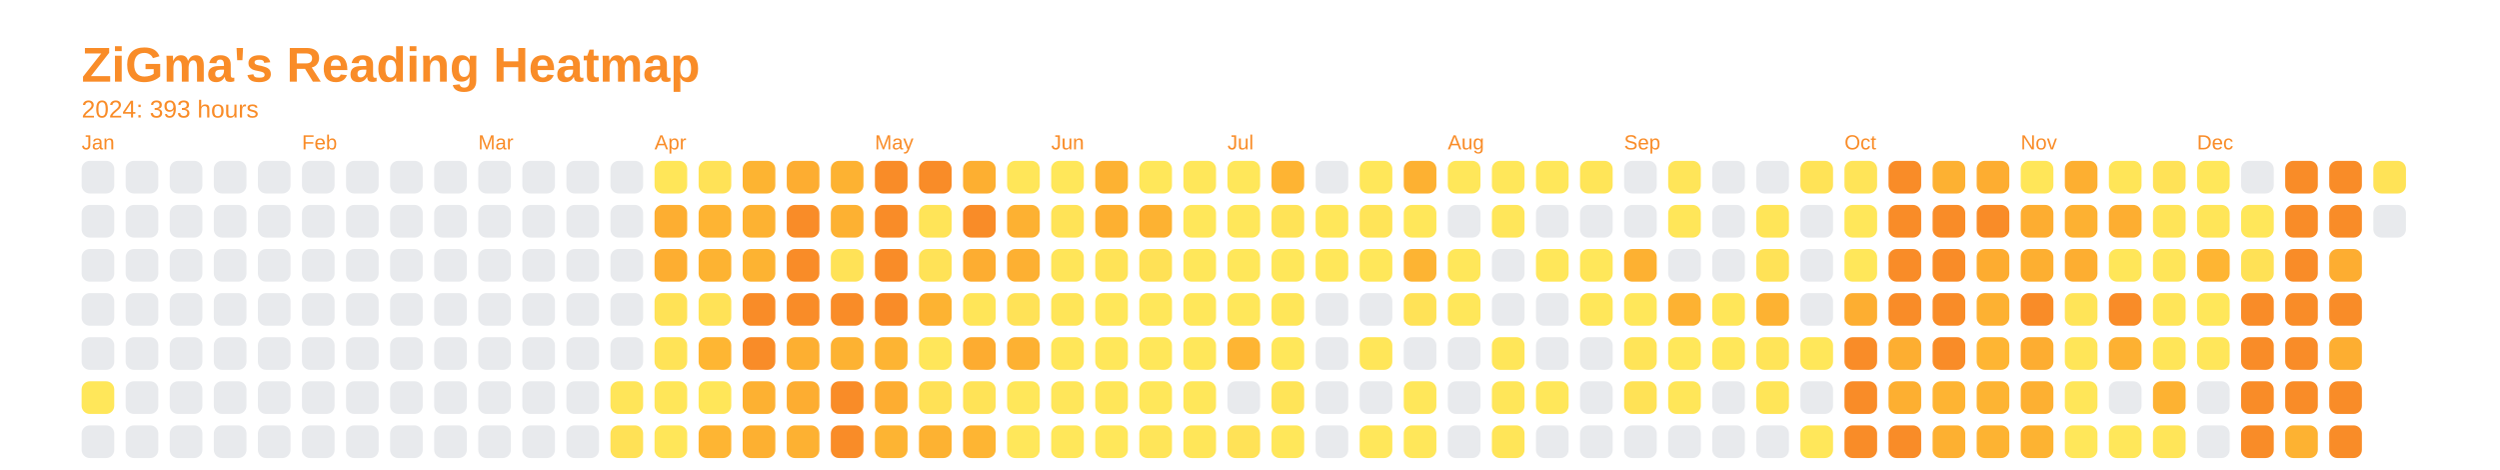
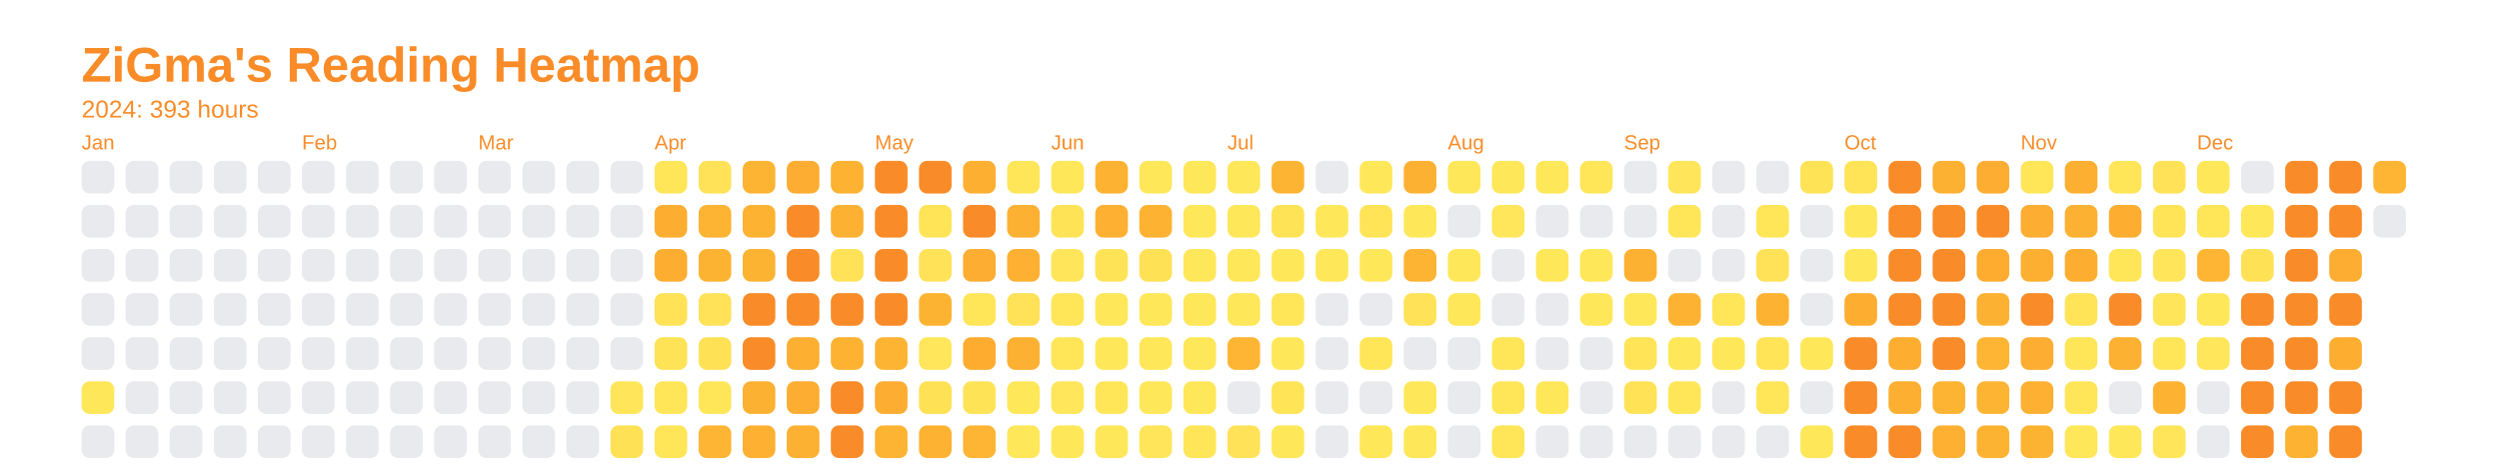
<svg xmlns="http://www.w3.org/2000/svg" baseProfile="full" height="57.5mm" version="1.1" viewBox="0,0,306.2,57.5" width="306.2mm">
  <defs />
  <rect fill="none" height="57.5" width="306.2" x="0" y="0" />
  <text fill="#f98c28" style="font-size:6px; font-family:Arial; font-weight:bold;" x="10" y="10">ZiGma's Reading Heatmap</text>
  <text fill="#f98c28" style="font-size:3px; font-family:Arial;" x="10" y="14.4">2024: 393 hours</text>
  <text fill="#f98c28" style="font-size:2.5px; font-family:Arial" x="10" y="18.3">Jan</text>
  <rect fill="#e8eaed" height="4" rx="1" ry="1" width="4" x="10" y="19.7" />
  <rect fill="#e8eaed" height="4" rx="1" ry="1" width="4" x="10" y="25.1" />
  <rect fill="#e8eaed" height="4" rx="1" ry="1" width="4" x="10" y="30.5" />
  <rect fill="#e8eaed" height="4" rx="1" ry="1" width="4" x="10" y="35.9" />
  <rect fill="#e8eaed" height="4" rx="1" ry="1" width="4" x="10" y="41.3" />
  <rect fill="#ffe75a" height="4" rx="1" ry="1" width="4" x="10" y="46.7" />
  <rect fill="#e8eaed" height="4" rx="1" ry="1" width="4" x="10" y="52.1" />
  <rect fill="#e8eaed" height="4" rx="1" ry="1" width="4" x="15.4" y="19.7" />
  <rect fill="#e8eaed" height="4" rx="1" ry="1" width="4" x="15.4" y="25.1" />
  <rect fill="#e8eaed" height="4" rx="1" ry="1" width="4" x="15.4" y="30.5" />
  <rect fill="#e8eaed" height="4" rx="1" ry="1" width="4" x="15.4" y="35.9" />
  <rect fill="#e8eaed" height="4" rx="1" ry="1" width="4" x="15.4" y="41.3" />
  <rect fill="#e8eaed" height="4" rx="1" ry="1" width="4" x="15.4" y="46.7" />
  <rect fill="#e8eaed" height="4" rx="1" ry="1" width="4" x="15.4" y="52.1" />
  <rect fill="#e8eaed" height="4" rx="1" ry="1" width="4" x="20.8" y="19.7" />
  <rect fill="#e8eaed" height="4" rx="1" ry="1" width="4" x="20.8" y="25.1" />
  <rect fill="#e8eaed" height="4" rx="1" ry="1" width="4" x="20.8" y="30.5" />
  <rect fill="#e8eaed" height="4" rx="1" ry="1" width="4" x="20.8" y="35.9" />
  <rect fill="#e8eaed" height="4" rx="1" ry="1" width="4" x="20.8" y="41.3" />
  <rect fill="#e8eaed" height="4" rx="1" ry="1" width="4" x="20.8" y="46.7" />
  <rect fill="#e8eaed" height="4" rx="1" ry="1" width="4" x="20.8" y="52.1" />
  <rect fill="#e8eaed" height="4" rx="1" ry="1" width="4" x="26.2" y="19.7" />
  <rect fill="#e8eaed" height="4" rx="1" ry="1" width="4" x="26.2" y="25.1" />
  <rect fill="#e8eaed" height="4" rx="1" ry="1" width="4" x="26.2" y="30.5" />
  <rect fill="#e8eaed" height="4" rx="1" ry="1" width="4" x="26.2" y="35.9" />
  <rect fill="#e8eaed" height="4" rx="1" ry="1" width="4" x="26.2" y="41.3" />
  <rect fill="#e8eaed" height="4" rx="1" ry="1" width="4" x="26.2" y="46.7" />
  <rect fill="#e8eaed" height="4" rx="1" ry="1" width="4" x="26.2" y="52.1" />
  <rect fill="#e8eaed" height="4" rx="1" ry="1" width="4" x="31.6" y="19.7" />
  <rect fill="#e8eaed" height="4" rx="1" ry="1" width="4" x="31.6" y="25.1" />
  <rect fill="#e8eaed" height="4" rx="1" ry="1" width="4" x="31.6" y="30.5" />
  <rect fill="#e8eaed" height="4" rx="1" ry="1" width="4" x="31.6" y="35.9" />
  <rect fill="#e8eaed" height="4" rx="1" ry="1" width="4" x="31.6" y="41.3" />
  <rect fill="#e8eaed" height="4" rx="1" ry="1" width="4" x="31.6" y="46.7" />
  <rect fill="#e8eaed" height="4" rx="1" ry="1" width="4" x="31.6" y="52.1" />
  <text fill="#f98c28" style="font-size:2.5px; font-family:Arial" x="37.0" y="18.3">Feb</text>
  <rect fill="#e8eaed" height="4" rx="1" ry="1" width="4" x="37.0" y="19.7" />
  <rect fill="#e8eaed" height="4" rx="1" ry="1" width="4" x="37.0" y="25.1" />
  <rect fill="#e8eaed" height="4" rx="1" ry="1" width="4" x="37.0" y="30.5" />
  <rect fill="#e8eaed" height="4" rx="1" ry="1" width="4" x="37.0" y="35.9" />
  <rect fill="#e8eaed" height="4" rx="1" ry="1" width="4" x="37.0" y="41.3" />
  <rect fill="#e8eaed" height="4" rx="1" ry="1" width="4" x="37.0" y="46.7" />
  <rect fill="#e8eaed" height="4" rx="1" ry="1" width="4" x="37.0" y="52.1" />
  <rect fill="#e8eaed" height="4" rx="1" ry="1" width="4" x="42.4" y="19.7" />
  <rect fill="#e8eaed" height="4" rx="1" ry="1" width="4" x="42.4" y="25.1" />
  <rect fill="#e8eaed" height="4" rx="1" ry="1" width="4" x="42.4" y="30.5" />
  <rect fill="#e8eaed" height="4" rx="1" ry="1" width="4" x="42.4" y="35.9" />
  <rect fill="#e8eaed" height="4" rx="1" ry="1" width="4" x="42.4" y="41.3" />
  <rect fill="#e8eaed" height="4" rx="1" ry="1" width="4" x="42.4" y="46.7" />
  <rect fill="#e8eaed" height="4" rx="1" ry="1" width="4" x="42.4" y="52.1" />
  <rect fill="#e8eaed" height="4" rx="1" ry="1" width="4" x="47.8" y="19.7" />
  <rect fill="#e8eaed" height="4" rx="1" ry="1" width="4" x="47.8" y="25.1" />
  <rect fill="#e8eaed" height="4" rx="1" ry="1" width="4" x="47.8" y="30.5" />
  <rect fill="#e8eaed" height="4" rx="1" ry="1" width="4" x="47.8" y="35.9" />
  <rect fill="#e8eaed" height="4" rx="1" ry="1" width="4" x="47.8" y="41.3" />
  <rect fill="#e8eaed" height="4" rx="1" ry="1" width="4" x="47.8" y="46.7" />
  <rect fill="#e8eaed" height="4" rx="1" ry="1" width="4" x="47.8" y="52.1" />
  <rect fill="#e8eaed" height="4" rx="1" ry="1" width="4" x="53.2" y="19.7" />
  <rect fill="#e8eaed" height="4" rx="1" ry="1" width="4" x="53.2" y="25.1" />
  <rect fill="#e8eaed" height="4" rx="1" ry="1" width="4" x="53.2" y="30.5" />
  <rect fill="#e8eaed" height="4" rx="1" ry="1" width="4" x="53.2" y="35.9" />
  <rect fill="#e8eaed" height="4" rx="1" ry="1" width="4" x="53.2" y="41.3" />
  <rect fill="#e8eaed" height="4" rx="1" ry="1" width="4" x="53.2" y="46.7" />
  <rect fill="#e8eaed" height="4" rx="1" ry="1" width="4" x="53.2" y="52.1" />
  <text fill="#f98c28" style="font-size:2.5px; font-family:Arial" x="58.6" y="18.3">Mar</text>
  <rect fill="#e8eaed" height="4" rx="1" ry="1" width="4" x="58.6" y="19.7" />
  <rect fill="#e8eaed" height="4" rx="1" ry="1" width="4" x="58.6" y="25.1" />
  <rect fill="#e8eaed" height="4" rx="1" ry="1" width="4" x="58.6" y="30.5" />
  <rect fill="#e8eaed" height="4" rx="1" ry="1" width="4" x="58.6" y="35.9" />
  <rect fill="#e8eaed" height="4" rx="1" ry="1" width="4" x="58.6" y="41.3" />
  <rect fill="#e8eaed" height="4" rx="1" ry="1" width="4" x="58.6" y="46.7" />
  <rect fill="#e8eaed" height="4" rx="1" ry="1" width="4" x="58.6" y="52.1" />
  <rect fill="#e8eaed" height="4" rx="1" ry="1" width="4" x="64" y="19.7" />
  <rect fill="#e8eaed" height="4" rx="1" ry="1" width="4" x="64" y="25.1" />
  <rect fill="#e8eaed" height="4" rx="1" ry="1" width="4" x="64" y="30.5" />
  <rect fill="#e8eaed" height="4" rx="1" ry="1" width="4" x="64" y="35.9" />
  <rect fill="#e8eaed" height="4" rx="1" ry="1" width="4" x="64" y="41.3" />
  <rect fill="#e8eaed" height="4" rx="1" ry="1" width="4" x="64" y="46.7" />
  <rect fill="#e8eaed" height="4" rx="1" ry="1" width="4" x="64" y="52.1" />
  <rect fill="#e8eaed" height="4" rx="1" ry="1" width="4" x="69.4" y="19.7" />
  <rect fill="#e8eaed" height="4" rx="1" ry="1" width="4" x="69.4" y="25.1" />
  <rect fill="#e8eaed" height="4" rx="1" ry="1" width="4" x="69.4" y="30.5" />
  <rect fill="#e8eaed" height="4" rx="1" ry="1" width="4" x="69.4" y="35.9" />
  <rect fill="#e8eaed" height="4" rx="1" ry="1" width="4" x="69.4" y="41.3" />
  <rect fill="#e8eaed" height="4" rx="1" ry="1" width="4" x="69.4" y="46.7" />
  <rect fill="#e8eaed" height="4" rx="1" ry="1" width="4" x="69.4" y="52.1" />
  <rect fill="#e8eaed" height="4" rx="1" ry="1" width="4" x="74.8" y="19.7" />
  <rect fill="#e8eaed" height="4" rx="1" ry="1" width="4" x="74.8" y="25.1" />
  <rect fill="#e8eaed" height="4" rx="1" ry="1" width="4" x="74.8" y="30.5" />
  <rect fill="#e8eaed" height="4" rx="1" ry="1" width="4" x="74.8" y="35.9" />
  <rect fill="#e8eaed" height="4" rx="1" ry="1" width="4" x="74.8" y="41.3" />
  <rect fill="#ffe559" height="4" rx="1" ry="1" width="4" x="74.8" y="46.7" />
  <rect fill="#ffe156" height="4" rx="1" ry="1" width="4" x="74.8" y="52.1" />
  <text fill="#f98c28" style="font-size:2.5px; font-family:Arial" x="80.2" y="18.3">Apr</text>
  <rect fill="#ffe659" height="4" rx="1" ry="1" width="4" x="80.2" y="19.7" />
  <rect fill="#fdae31" height="4" rx="1" ry="1" width="4" x="80.2" y="25.1" />
  <rect fill="#fdae31" height="4" rx="1" ry="1" width="4" x="80.2" y="30.5" />
  <rect fill="#ffe256" height="4" rx="1" ry="1" width="4" x="80.2" y="35.9" />
  <rect fill="#ffe357" height="4" rx="1" ry="1" width="4" x="80.2" y="41.3" />
  <rect fill="#ffe659" height="4" rx="1" ry="1" width="4" x="80.2" y="46.7" />
  <rect fill="#ffe659" height="4" rx="1" ry="1" width="4" x="80.2" y="52.1" />
  <rect fill="#ffe257" height="4" rx="1" ry="1" width="4" x="85.6" y="19.7" />
  <rect fill="#feb433" height="4" rx="1" ry="1" width="4" x="85.6" y="25.1" />
  <rect fill="#fdb332" height="4" rx="1" ry="1" width="4" x="85.6" y="30.5" />
  <rect fill="#ffe257" height="4" rx="1" ry="1" width="4" x="85.6" y="35.9" />
-   <rect fill="#feb633" height="4" rx="1" ry="1" width="4" x="85.6" y="41.3" />
+   <rect fill="#ffe156" height="4" rx="1" ry="1" width="4" x="85.6" y="41.3" />
  <rect fill="#ffe659" height="4" rx="1" ry="1" width="4" x="85.6" y="46.7" />
  <rect fill="#feb533" height="4" rx="1" ry="1" width="4" x="85.6" y="52.1" />
  <rect fill="#fdb432" height="4" rx="1" ry="1" width="4" x="91" y="19.7" />
  <rect fill="#fdb232" height="4" rx="1" ry="1" width="4" x="91" y="25.1" />
  <rect fill="#fdb332" height="4" rx="1" ry="1" width="4" x="91" y="30.5" />
  <rect fill="#f98c28" height="4" rx="1" ry="1" width="4" x="91" y="35.9" />
  <rect fill="#f98c28" height="4" rx="1" ry="1" width="4" x="91" y="41.3" />
  <rect fill="#fdb132" height="4" rx="1" ry="1" width="4" x="91" y="46.7" />
  <rect fill="#fdb031" height="4" rx="1" ry="1" width="4" x="91" y="52.1" />
  <rect fill="#fdad31" height="4" rx="1" ry="1" width="4" x="96.4" y="19.7" />
  <rect fill="#f98c28" height="4" rx="1" ry="1" width="4" x="96.4" y="25.1" />
  <rect fill="#f98c28" height="4" rx="1" ry="1" width="4" x="96.4" y="30.5" />
  <rect fill="#f98c28" height="4" rx="1" ry="1" width="4" x="96.4" y="35.9" />
  <rect fill="#fdaf31" height="4" rx="1" ry="1" width="4" x="96.4" y="41.3" />
  <rect fill="#fdad31" height="4" rx="1" ry="1" width="4" x="96.4" y="46.7" />
  <rect fill="#fdb132" height="4" rx="1" ry="1" width="4" x="96.4" y="52.1" />
  <rect fill="#fdb232" height="4" rx="1" ry="1" width="4" x="101.8" y="19.7" />
  <rect fill="#fdb132" height="4" rx="1" ry="1" width="4" x="101.8" y="25.1" />
  <rect fill="#ffe257" height="4" rx="1" ry="1" width="4" x="101.8" y="30.5" />
  <rect fill="#f98c28" height="4" rx="1" ry="1" width="4" x="101.8" y="35.9" />
  <rect fill="#fdb232" height="4" rx="1" ry="1" width="4" x="101.8" y="41.3" />
  <rect fill="#f98c28" height="4" rx="1" ry="1" width="4" x="101.8" y="46.7" />
  <rect fill="#f98c28" height="4" rx="1" ry="1" width="4" x="101.8" y="52.1" />
  <text fill="#f98c28" style="font-size:2.5px; font-family:Arial" x="107.2" y="18.3">May</text>
  <rect fill="#f98c28" height="4" rx="1" ry="1" width="4" x="107.2" y="19.7" />
  <rect fill="#f98c28" height="4" rx="1" ry="1" width="4" x="107.2" y="25.1" />
  <rect fill="#f98c28" height="4" rx="1" ry="1" width="4" x="107.2" y="30.5" />
  <rect fill="#f98c28" height="4" rx="1" ry="1" width="4" x="107.2" y="35.9" />
  <rect fill="#fdb433" height="4" rx="1" ry="1" width="4" x="107.2" y="41.3" />
  <rect fill="#fdad31" height="4" rx="1" ry="1" width="4" x="107.2" y="46.7" />
  <rect fill="#fdb433" height="4" rx="1" ry="1" width="4" x="107.2" y="52.1" />
  <rect fill="#f98c28" height="4" rx="1" ry="1" width="4" x="112.6" y="19.7" />
  <rect fill="#ffe458" height="4" rx="1" ry="1" width="4" x="112.6" y="25.1" />
  <rect fill="#ffe257" height="4" rx="1" ry="1" width="4" x="112.6" y="30.5" />
  <rect fill="#fdb332" height="4" rx="1" ry="1" width="4" x="112.6" y="35.9" />
  <rect fill="#ffe65a" height="4" rx="1" ry="1" width="4" x="112.6" y="41.3" />
  <rect fill="#ffe156" height="4" rx="1" ry="1" width="4" x="112.6" y="46.7" />
  <rect fill="#fdb232" height="4" rx="1" ry="1" width="4" x="112.6" y="52.1" />
  <rect fill="#fdaf31" height="4" rx="1" ry="1" width="4" x="118" y="19.7" />
  <rect fill="#f98c28" height="4" rx="1" ry="1" width="4" x="118" y="25.1" />
  <rect fill="#fdad31" height="4" rx="1" ry="1" width="4" x="118" y="30.5" />
  <rect fill="#ffe558" height="4" rx="1" ry="1" width="4" x="118" y="35.9" />
  <rect fill="#fdac30" height="4" rx="1" ry="1" width="4" x="118" y="41.3" />
  <rect fill="#ffe357" height="4" rx="1" ry="1" width="4" x="118" y="46.7" />
  <rect fill="#feb533" height="4" rx="1" ry="1" width="4" x="118" y="52.1" />
  <rect fill="#ffe659" height="4" rx="1" ry="1" width="4" x="123.4" y="19.7" />
  <rect fill="#fdb132" height="4" rx="1" ry="1" width="4" x="123.4" y="25.1" />
  <rect fill="#fdb032" height="4" rx="1" ry="1" width="4" x="123.4" y="30.5" />
  <rect fill="#ffe257" height="4" rx="1" ry="1" width="4" x="123.4" y="35.9" />
  <rect fill="#fdb132" height="4" rx="1" ry="1" width="4" x="123.4" y="41.3" />
  <rect fill="#ffe75a" height="4" rx="1" ry="1" width="4" x="123.4" y="46.7" />
  <rect fill="#ffe75a" height="4" rx="1" ry="1" width="4" x="123.4" y="52.1" />
  <text fill="#f98c28" style="font-size:2.5px; font-family:Arial" x="128.8" y="18.3">Jun</text>
  <rect fill="#ffe75a" height="4" rx="1" ry="1" width="4" x="128.8" y="19.7" />
  <rect fill="#ffe357" height="4" rx="1" ry="1" width="4" x="128.8" y="25.1" />
  <rect fill="#ffe559" height="4" rx="1" ry="1" width="4" x="128.8" y="30.5" />
  <rect fill="#ffe558" height="4" rx="1" ry="1" width="4" x="128.8" y="35.9" />
  <rect fill="#ffe659" height="4" rx="1" ry="1" width="4" x="128.8" y="41.3" />
  <rect fill="#ffe65a" height="4" rx="1" ry="1" width="4" x="128.8" y="46.7" />
  <rect fill="#ffe75a" height="4" rx="1" ry="1" width="4" x="128.8" y="52.1" />
  <rect fill="#fdb232" height="4" rx="1" ry="1" width="4" x="134.2" y="19.7" />
  <rect fill="#fdb031" height="4" rx="1" ry="1" width="4" x="134.2" y="25.1" />
  <rect fill="#ffe357" height="4" rx="1" ry="1" width="4" x="134.2" y="30.5" />
  <rect fill="#ffe75a" height="4" rx="1" ry="1" width="4" x="134.2" y="35.9" />
  <rect fill="#ffe75a" height="4" rx="1" ry="1" width="4" x="134.2" y="41.3" />
  <rect fill="#ffe659" height="4" rx="1" ry="1" width="4" x="134.2" y="46.7" />
  <rect fill="#ffe75a" height="4" rx="1" ry="1" width="4" x="134.2" y="52.1" />
  <rect fill="#ffe75a" height="4" rx="1" ry="1" width="4" x="139.6" y="19.7" />
  <rect fill="#fdb232" height="4" rx="1" ry="1" width="4" x="139.6" y="25.1" />
  <rect fill="#ffe156" height="4" rx="1" ry="1" width="4" x="139.6" y="30.5" />
  <rect fill="#ffe75a" height="4" rx="1" ry="1" width="4" x="139.6" y="35.9" />
  <rect fill="#ffe75a" height="4" rx="1" ry="1" width="4" x="139.6" y="41.3" />
  <rect fill="#ffe75a" height="4" rx="1" ry="1" width="4" x="139.6" y="46.7" />
  <rect fill="#ffe559" height="4" rx="1" ry="1" width="4" x="139.6" y="52.1" />
  <rect fill="#ffe75a" height="4" rx="1" ry="1" width="4" x="145" y="19.7" />
  <rect fill="#ffe75a" height="4" rx="1" ry="1" width="4" x="145" y="25.1" />
  <rect fill="#ffe75a" height="4" rx="1" ry="1" width="4" x="145" y="30.5" />
  <rect fill="#ffe75a" height="4" rx="1" ry="1" width="4" x="145" y="35.9" />
  <rect fill="#ffe75a" height="4" rx="1" ry="1" width="4" x="145" y="41.3" />
  <rect fill="#ffe75a" height="4" rx="1" ry="1" width="4" x="145" y="46.7" />
  <rect fill="#ffe659" height="4" rx="1" ry="1" width="4" x="145" y="52.1" />
  <text fill="#f98c28" style="font-size:2.5px; font-family:Arial" x="150.4" y="18.3">Jul</text>
  <rect fill="#ffe75a" height="4" rx="1" ry="1" width="4" x="150.4" y="19.7" />
  <rect fill="#ffe75a" height="4" rx="1" ry="1" width="4" x="150.4" y="25.1" />
  <rect fill="#ffe75a" height="4" rx="1" ry="1" width="4" x="150.4" y="30.5" />
  <rect fill="#ffe75a" height="4" rx="1" ry="1" width="4" x="150.4" y="35.9" />
  <rect fill="#feb533" height="4" rx="1" ry="1" width="4" x="150.4" y="41.3" />
  <rect fill="#e8eaed" height="4" rx="1" ry="1" width="4" x="150.4" y="46.7" />
  <rect fill="#ffe257" height="4" rx="1" ry="1" width="4" x="150.4" y="52.1" />
  <rect fill="#feb433" height="4" rx="1" ry="1" width="4" x="155.8" y="19.7" />
  <rect fill="#ffe357" height="4" rx="1" ry="1" width="4" x="155.8" y="25.1" />
  <rect fill="#ffe75a" height="4" rx="1" ry="1" width="4" x="155.8" y="30.5" />
  <rect fill="#ffe659" height="4" rx="1" ry="1" width="4" x="155.8" y="35.9" />
  <rect fill="#ffe75a" height="4" rx="1" ry="1" width="4" x="155.8" y="41.3" />
  <rect fill="#ffe458" height="4" rx="1" ry="1" width="4" x="155.8" y="46.7" />
  <rect fill="#ffe75a" height="4" rx="1" ry="1" width="4" x="155.8" y="52.1" />
  <rect fill="#e8eaed" height="4" rx="1" ry="1" width="4" x="161.2" y="19.7" />
  <rect fill="#ffe75a" height="4" rx="1" ry="1" width="4" x="161.2" y="25.1" />
  <rect fill="#ffe75a" height="4" rx="1" ry="1" width="4" x="161.2" y="30.5" />
  <rect fill="#e8eaed" height="4" rx="1" ry="1" width="4" x="161.2" y="35.9" />
  <rect fill="#e8eaed" height="4" rx="1" ry="1" width="4" x="161.2" y="41.3" />
  <rect fill="#e8eaed" height="4" rx="1" ry="1" width="4" x="161.2" y="46.7" />
  <rect fill="#e8eaed" height="4" rx="1" ry="1" width="4" x="161.2" y="52.1" />
  <rect fill="#ffe75a" height="4" rx="1" ry="1" width="4" x="166.6" y="19.7" />
  <rect fill="#ffe458" height="4" rx="1" ry="1" width="4" x="166.6" y="25.1" />
  <rect fill="#ffe75a" height="4" rx="1" ry="1" width="4" x="166.6" y="30.5" />
  <rect fill="#e8eaed" height="4" rx="1" ry="1" width="4" x="166.6" y="35.9" />
  <rect fill="#ffe659" height="4" rx="1" ry="1" width="4" x="166.6" y="41.3" />
  <rect fill="#e8eaed" height="4" rx="1" ry="1" width="4" x="166.6" y="46.7" />
  <rect fill="#ffe75a" height="4" rx="1" ry="1" width="4" x="166.6" y="52.1" />
  <rect fill="#fdb132" height="4" rx="1" ry="1" width="4" x="172" y="19.7" />
  <rect fill="#ffe75a" height="4" rx="1" ry="1" width="4" x="172" y="25.1" />
  <rect fill="#fdb433" height="4" rx="1" ry="1" width="4" x="172" y="30.5" />
  <rect fill="#ffe257" height="4" rx="1" ry="1" width="4" x="172" y="35.9" />
  <rect fill="#e8eaed" height="4" rx="1" ry="1" width="4" x="172" y="41.3" />
  <rect fill="#ffe75a" height="4" rx="1" ry="1" width="4" x="172" y="46.7" />
  <rect fill="#ffe75a" height="4" rx="1" ry="1" width="4" x="172" y="52.1" />
  <text fill="#f98c28" style="font-size:2.5px; font-family:Arial" x="177.4" y="18.3">Aug</text>
  <rect fill="#ffe75a" height="4" rx="1" ry="1" width="4" x="177.4" y="19.7" />
  <rect fill="#e8eaed" height="4" rx="1" ry="1" width="4" x="177.4" y="25.1" />
  <rect fill="#ffe75a" height="4" rx="1" ry="1" width="4" x="177.4" y="30.5" />
  <rect fill="#ffe75a" height="4" rx="1" ry="1" width="4" x="177.4" y="35.9" />
  <rect fill="#e8eaed" height="4" rx="1" ry="1" width="4" x="177.4" y="41.3" />
  <rect fill="#e8eaed" height="4" rx="1" ry="1" width="4" x="177.4" y="46.7" />
  <rect fill="#e8eaed" height="4" rx="1" ry="1" width="4" x="177.4" y="52.1" />
  <rect fill="#ffe75a" height="4" rx="1" ry="1" width="4" x="182.8" y="19.7" />
  <rect fill="#ffe65a" height="4" rx="1" ry="1" width="4" x="182.8" y="25.1" />
  <rect fill="#e8eaed" height="4" rx="1" ry="1" width="4" x="182.8" y="30.5" />
  <rect fill="#e8eaed" height="4" rx="1" ry="1" width="4" x="182.8" y="35.9" />
  <rect fill="#ffe659" height="4" rx="1" ry="1" width="4" x="182.8" y="41.3" />
  <rect fill="#ffe659" height="4" rx="1" ry="1" width="4" x="182.8" y="46.7" />
  <rect fill="#ffe558" height="4" rx="1" ry="1" width="4" x="182.8" y="52.1" />
  <rect fill="#ffe75a" height="4" rx="1" ry="1" width="4" x="188.2" y="19.7" />
  <rect fill="#e8eaed" height="4" rx="1" ry="1" width="4" x="188.2" y="25.1" />
  <rect fill="#ffe75a" height="4" rx="1" ry="1" width="4" x="188.2" y="30.5" />
  <rect fill="#e8eaed" height="4" rx="1" ry="1" width="4" x="188.2" y="35.9" />
  <rect fill="#e8eaed" height="4" rx="1" ry="1" width="4" x="188.2" y="41.3" />
  <rect fill="#ffe75a" height="4" rx="1" ry="1" width="4" x="188.2" y="46.7" />
  <rect fill="#e8eaed" height="4" rx="1" ry="1" width="4" x="188.2" y="52.1" />
  <rect fill="#ffe558" height="4" rx="1" ry="1" width="4" x="193.6" y="19.7" />
  <rect fill="#e8eaed" height="4" rx="1" ry="1" width="4" x="193.6" y="25.1" />
  <rect fill="#ffe75a" height="4" rx="1" ry="1" width="4" x="193.6" y="30.5" />
  <rect fill="#ffe75a" height="4" rx="1" ry="1" width="4" x="193.6" y="35.9" />
  <rect fill="#e8eaed" height="4" rx="1" ry="1" width="4" x="193.6" y="41.3" />
  <rect fill="#e8eaed" height="4" rx="1" ry="1" width="4" x="193.6" y="46.7" />
  <rect fill="#e8eaed" height="4" rx="1" ry="1" width="4" x="193.6" y="52.1" />
  <text fill="#f98c28" style="font-size:2.5px; font-family:Arial" x="199" y="18.3">Sep</text>
  <rect fill="#e8eaed" height="4" rx="1" ry="1" width="4" x="199" y="19.7" />
  <rect fill="#e8eaed" height="4" rx="1" ry="1" width="4" x="199" y="25.1" />
  <rect fill="#fdb132" height="4" rx="1" ry="1" width="4" x="199" y="30.5" />
  <rect fill="#ffe75a" height="4" rx="1" ry="1" width="4" x="199" y="35.9" />
  <rect fill="#ffe458" height="4" rx="1" ry="1" width="4" x="199" y="41.3" />
  <rect fill="#ffe256" height="4" rx="1" ry="1" width="4" x="199" y="46.7" />
  <rect fill="#e8eaed" height="4" rx="1" ry="1" width="4" x="199" y="52.1" />
  <rect fill="#ffe559" height="4" rx="1" ry="1" width="4" x="204.4" y="19.7" />
  <rect fill="#ffe659" height="4" rx="1" ry="1" width="4" x="204.4" y="25.1" />
  <rect fill="#e8eaed" height="4" rx="1" ry="1" width="4" x="204.4" y="30.5" />
  <rect fill="#fdb232" height="4" rx="1" ry="1" width="4" x="204.4" y="35.9" />
  <rect fill="#ffe75a" height="4" rx="1" ry="1" width="4" x="204.4" y="41.3" />
  <rect fill="#ffe659" height="4" rx="1" ry="1" width="4" x="204.4" y="46.7" />
  <rect fill="#e8eaed" height="4" rx="1" ry="1" width="4" x="204.4" y="52.1" />
  <rect fill="#e8eaed" height="4" rx="1" ry="1" width="4" x="209.8" y="19.7" />
  <rect fill="#e8eaed" height="4" rx="1" ry="1" width="4" x="209.8" y="25.1" />
  <rect fill="#e8eaed" height="4" rx="1" ry="1" width="4" x="209.8" y="30.5" />
  <rect fill="#ffe659" height="4" rx="1" ry="1" width="4" x="209.8" y="35.9" />
  <rect fill="#ffe75a" height="4" rx="1" ry="1" width="4" x="209.8" y="41.3" />
  <rect fill="#e8eaed" height="4" rx="1" ry="1" width="4" x="209.8" y="46.7" />
  <rect fill="#e8eaed" height="4" rx="1" ry="1" width="4" x="209.8" y="52.1" />
  <rect fill="#e8eaed" height="4" rx="1" ry="1" width="4" x="215.2" y="19.7" />
  <rect fill="#ffe558" height="4" rx="1" ry="1" width="4" x="215.2" y="25.1" />
  <rect fill="#ffe257" height="4" rx="1" ry="1" width="4" x="215.2" y="30.5" />
  <rect fill="#fdb232" height="4" rx="1" ry="1" width="4" x="215.2" y="35.9" />
  <rect fill="#ffe458" height="4" rx="1" ry="1" width="4" x="215.2" y="41.3" />
  <rect fill="#ffe558" height="4" rx="1" ry="1" width="4" x="215.2" y="46.7" />
  <rect fill="#e8eaed" height="4" rx="1" ry="1" width="4" x="215.2" y="52.1" />
  <rect fill="#ffe357" height="4" rx="1" ry="1" width="4" x="220.6" y="19.7" />
  <rect fill="#e8eaed" height="4" rx="1" ry="1" width="4" x="220.6" y="25.1" />
  <rect fill="#e8eaed" height="4" rx="1" ry="1" width="4" x="220.6" y="30.5" />
  <rect fill="#e8eaed" height="4" rx="1" ry="1" width="4" x="220.6" y="35.9" />
  <rect fill="#ffe75a" height="4" rx="1" ry="1" width="4" x="220.6" y="41.3" />
  <rect fill="#e8eaed" height="4" rx="1" ry="1" width="4" x="220.6" y="46.7" />
  <rect fill="#ffe75a" height="4" rx="1" ry="1" width="4" x="220.6" y="52.1" />
  <text fill="#f98c28" style="font-size:2.5px; font-family:Arial" x="226" y="18.3">Oct</text>
  <rect fill="#ffe458" height="4" rx="1" ry="1" width="4" x="226" y="19.7" />
  <rect fill="#ffe75a" height="4" rx="1" ry="1" width="4" x="226" y="25.1" />
  <rect fill="#ffe75a" height="4" rx="1" ry="1" width="4" x="226" y="30.5" />
  <rect fill="#fdae31" height="4" rx="1" ry="1" width="4" x="226" y="35.9" />
  <rect fill="#f98c28" height="4" rx="1" ry="1" width="4" x="226" y="41.3" />
  <rect fill="#f98c28" height="4" rx="1" ry="1" width="4" x="226" y="46.7" />
  <rect fill="#f98c28" height="4" rx="1" ry="1" width="4" x="226" y="52.1" />
  <rect fill="#f98c28" height="4" rx="1" ry="1" width="4" x="231.4" y="19.7" />
  <rect fill="#f98c28" height="4" rx="1" ry="1" width="4" x="231.4" y="25.1" />
  <rect fill="#f98c28" height="4" rx="1" ry="1" width="4" x="231.4" y="30.5" />
  <rect fill="#f98c28" height="4" rx="1" ry="1" width="4" x="231.4" y="35.9" />
  <rect fill="#fdae31" height="4" rx="1" ry="1" width="4" x="231.4" y="41.3" />
  <rect fill="#fdaf31" height="4" rx="1" ry="1" width="4" x="231.4" y="46.7" />
  <rect fill="#f98c28" height="4" rx="1" ry="1" width="4" x="231.4" y="52.1" />
  <rect fill="#fdb132" height="4" rx="1" ry="1" width="4" x="236.8" y="19.7" />
  <rect fill="#f98c28" height="4" rx="1" ry="1" width="4" x="236.8" y="25.1" />
  <rect fill="#f98c28" height="4" rx="1" ry="1" width="4" x="236.8" y="30.5" />
  <rect fill="#f98c28" height="4" rx="1" ry="1" width="4" x="236.8" y="35.9" />
  <rect fill="#f98c28" height="4" rx="1" ry="1" width="4" x="236.8" y="41.3" />
  <rect fill="#feb433" height="4" rx="1" ry="1" width="4" x="236.8" y="46.7" />
  <rect fill="#fdb031" height="4" rx="1" ry="1" width="4" x="236.8" y="52.1" />
  <rect fill="#fdad31" height="4" rx="1" ry="1" width="4" x="242.2" y="19.7" />
  <rect fill="#f98c28" height="4" rx="1" ry="1" width="4" x="242.2" y="25.1" />
  <rect fill="#fdac30" height="4" rx="1" ry="1" width="4" x="242.2" y="30.5" />
  <rect fill="#fdb132" height="4" rx="1" ry="1" width="4" x="242.2" y="35.9" />
  <rect fill="#feb533" height="4" rx="1" ry="1" width="4" x="242.2" y="41.3" />
  <rect fill="#fdb433" height="4" rx="1" ry="1" width="4" x="242.2" y="46.7" />
  <rect fill="#fdb332" height="4" rx="1" ry="1" width="4" x="242.2" y="52.1" />
  <text fill="#f98c28" style="font-size:2.5px; font-family:Arial" x="247.6" y="18.3">Nov</text>
  <rect fill="#ffe659" height="4" rx="1" ry="1" width="4" x="247.6" y="19.7" />
  <rect fill="#fdad31" height="4" rx="1" ry="1" width="4" x="247.6" y="25.1" />
  <rect fill="#fdaf31" height="4" rx="1" ry="1" width="4" x="247.6" y="30.5" />
  <rect fill="#f98c28" height="4" rx="1" ry="1" width="4" x="247.6" y="35.9" />
  <rect fill="#fdad31" height="4" rx="1" ry="1" width="4" x="247.6" y="41.3" />
  <rect fill="#fdb032" height="4" rx="1" ry="1" width="4" x="247.6" y="46.7" />
  <rect fill="#fdb332" height="4" rx="1" ry="1" width="4" x="247.6" y="52.1" />
  <rect fill="#fdaf31" height="4" rx="1" ry="1" width="4" x="253" y="19.7" />
  <rect fill="#fdb132" height="4" rx="1" ry="1" width="4" x="253" y="25.1" />
  <rect fill="#fdae31" height="4" rx="1" ry="1" width="4" x="253" y="30.5" />
  <rect fill="#ffe458" height="4" rx="1" ry="1" width="4" x="253" y="35.9" />
  <rect fill="#ffe558" height="4" rx="1" ry="1" width="4" x="253" y="41.3" />
  <rect fill="#ffe659" height="4" rx="1" ry="1" width="4" x="253" y="46.7" />
  <rect fill="#ffe75a" height="4" rx="1" ry="1" width="4" x="253" y="52.1" />
  <rect fill="#ffe558" height="4" rx="1" ry="1" width="4" x="258.4" y="19.7" />
  <rect fill="#fdae31" height="4" rx="1" ry="1" width="4" x="258.4" y="25.1" />
  <rect fill="#ffe659" height="4" rx="1" ry="1" width="4" x="258.4" y="30.5" />
  <rect fill="#f98c28" height="4" rx="1" ry="1" width="4" x="258.4" y="35.9" />
  <rect fill="#fdb132" height="4" rx="1" ry="1" width="4" x="258.4" y="41.3" />
  <rect fill="#e8eaed" height="4" rx="1" ry="1" width="4" x="258.4" y="46.7" />
  <rect fill="#ffe75a" height="4" rx="1" ry="1" width="4" x="258.4" y="52.1" />
  <rect fill="#ffe257" height="4" rx="1" ry="1" width="4" x="263.8" y="19.7" />
  <rect fill="#ffe458" height="4" rx="1" ry="1" width="4" x="263.8" y="25.1" />
  <rect fill="#ffe559" height="4" rx="1" ry="1" width="4" x="263.8" y="30.5" />
  <rect fill="#ffe559" height="4" rx="1" ry="1" width="4" x="263.8" y="35.9" />
  <rect fill="#ffe558" height="4" rx="1" ry="1" width="4" x="263.8" y="41.3" />
  <rect fill="#fdb232" height="4" rx="1" ry="1" width="4" x="263.8" y="46.7" />
  <rect fill="#ffe559" height="4" rx="1" ry="1" width="4" x="263.8" y="52.1" />
  <text fill="#f98c28" style="font-size:2.5px; font-family:Arial" x="269.2" y="18.3">Dec</text>
  <rect fill="#ffe75a" height="4" rx="1" ry="1" width="4" x="269.2" y="19.7" />
  <rect fill="#ffe558" height="4" rx="1" ry="1" width="4" x="269.2" y="25.1" />
  <rect fill="#feb533" height="4" rx="1" ry="1" width="4" x="269.2" y="30.5" />
  <rect fill="#ffe75a" height="4" rx="1" ry="1" width="4" x="269.2" y="35.9" />
  <rect fill="#ffe65a" height="4" rx="1" ry="1" width="4" x="269.2" y="41.3" />
  <rect fill="#e8eaed" height="4" rx="1" ry="1" width="4" x="269.2" y="46.7" />
  <rect fill="#e8eaed" height="4" rx="1" ry="1" width="4" x="269.2" y="52.1" />
  <rect fill="#e8eaed" height="4" rx="1" ry="1" width="4" x="274.6" y="19.7" />
  <rect fill="#ffe75a" height="4" rx="1" ry="1" width="4" x="274.6" y="25.1" />
  <rect fill="#ffe156" height="4" rx="1" ry="1" width="4" x="274.6" y="30.5" />
  <rect fill="#f98c28" height="4" rx="1" ry="1" width="4" x="274.6" y="35.9" />
  <rect fill="#f98c28" height="4" rx="1" ry="1" width="4" x="274.6" y="41.3" />
  <rect fill="#f98c28" height="4" rx="1" ry="1" width="4" x="274.6" y="46.7" />
  <rect fill="#f98c28" height="4" rx="1" ry="1" width="4" x="274.6" y="52.1" />
  <rect fill="#f98c28" height="4" rx="1" ry="1" width="4" x="280" y="19.7" />
  <rect fill="#f98c28" height="4" rx="1" ry="1" width="4" x="280" y="25.1" />
  <rect fill="#f98c28" height="4" rx="1" ry="1" width="4" x="280" y="30.5" />
  <rect fill="#f98c28" height="4" rx="1" ry="1" width="4" x="280" y="35.9" />
  <rect fill="#f98c28" height="4" rx="1" ry="1" width="4" x="280" y="41.3" />
  <rect fill="#f98c28" height="4" rx="1" ry="1" width="4" x="280" y="46.7" />
  <rect fill="#fdb232" height="4" rx="1" ry="1" width="4" x="280" y="52.1" />
  <rect fill="#f98c28" height="4" rx="1" ry="1" width="4" x="285.4" y="19.7" />
  <rect fill="#f98c28" height="4" rx="1" ry="1" width="4" x="285.4" y="25.1" />
  <rect fill="#fdad31" height="4" rx="1" ry="1" width="4" x="285.4" y="30.5" />
  <rect fill="#f98c28" height="4" rx="1" ry="1" width="4" x="285.4" y="35.9" />
  <rect fill="#fdae31" height="4" rx="1" ry="1" width="4" x="285.4" y="41.3" />
  <rect fill="#f98c28" height="4" rx="1" ry="1" width="4" x="285.4" y="46.7" />
  <rect fill="#f98c28" height="4" rx="1" ry="1" width="4" x="285.4" y="52.1" />
-   <rect fill="#ffe357" height="4" rx="1" ry="1" width="4" x="290.8" y="19.7" />
+   <rect fill="#feb533" height="4" rx="1" ry="1" width="4" x="290.8" y="19.7" />
  <rect fill="#e8eaed" height="4" rx="1" ry="1" width="4" x="290.8" y="25.1" />
</svg>
